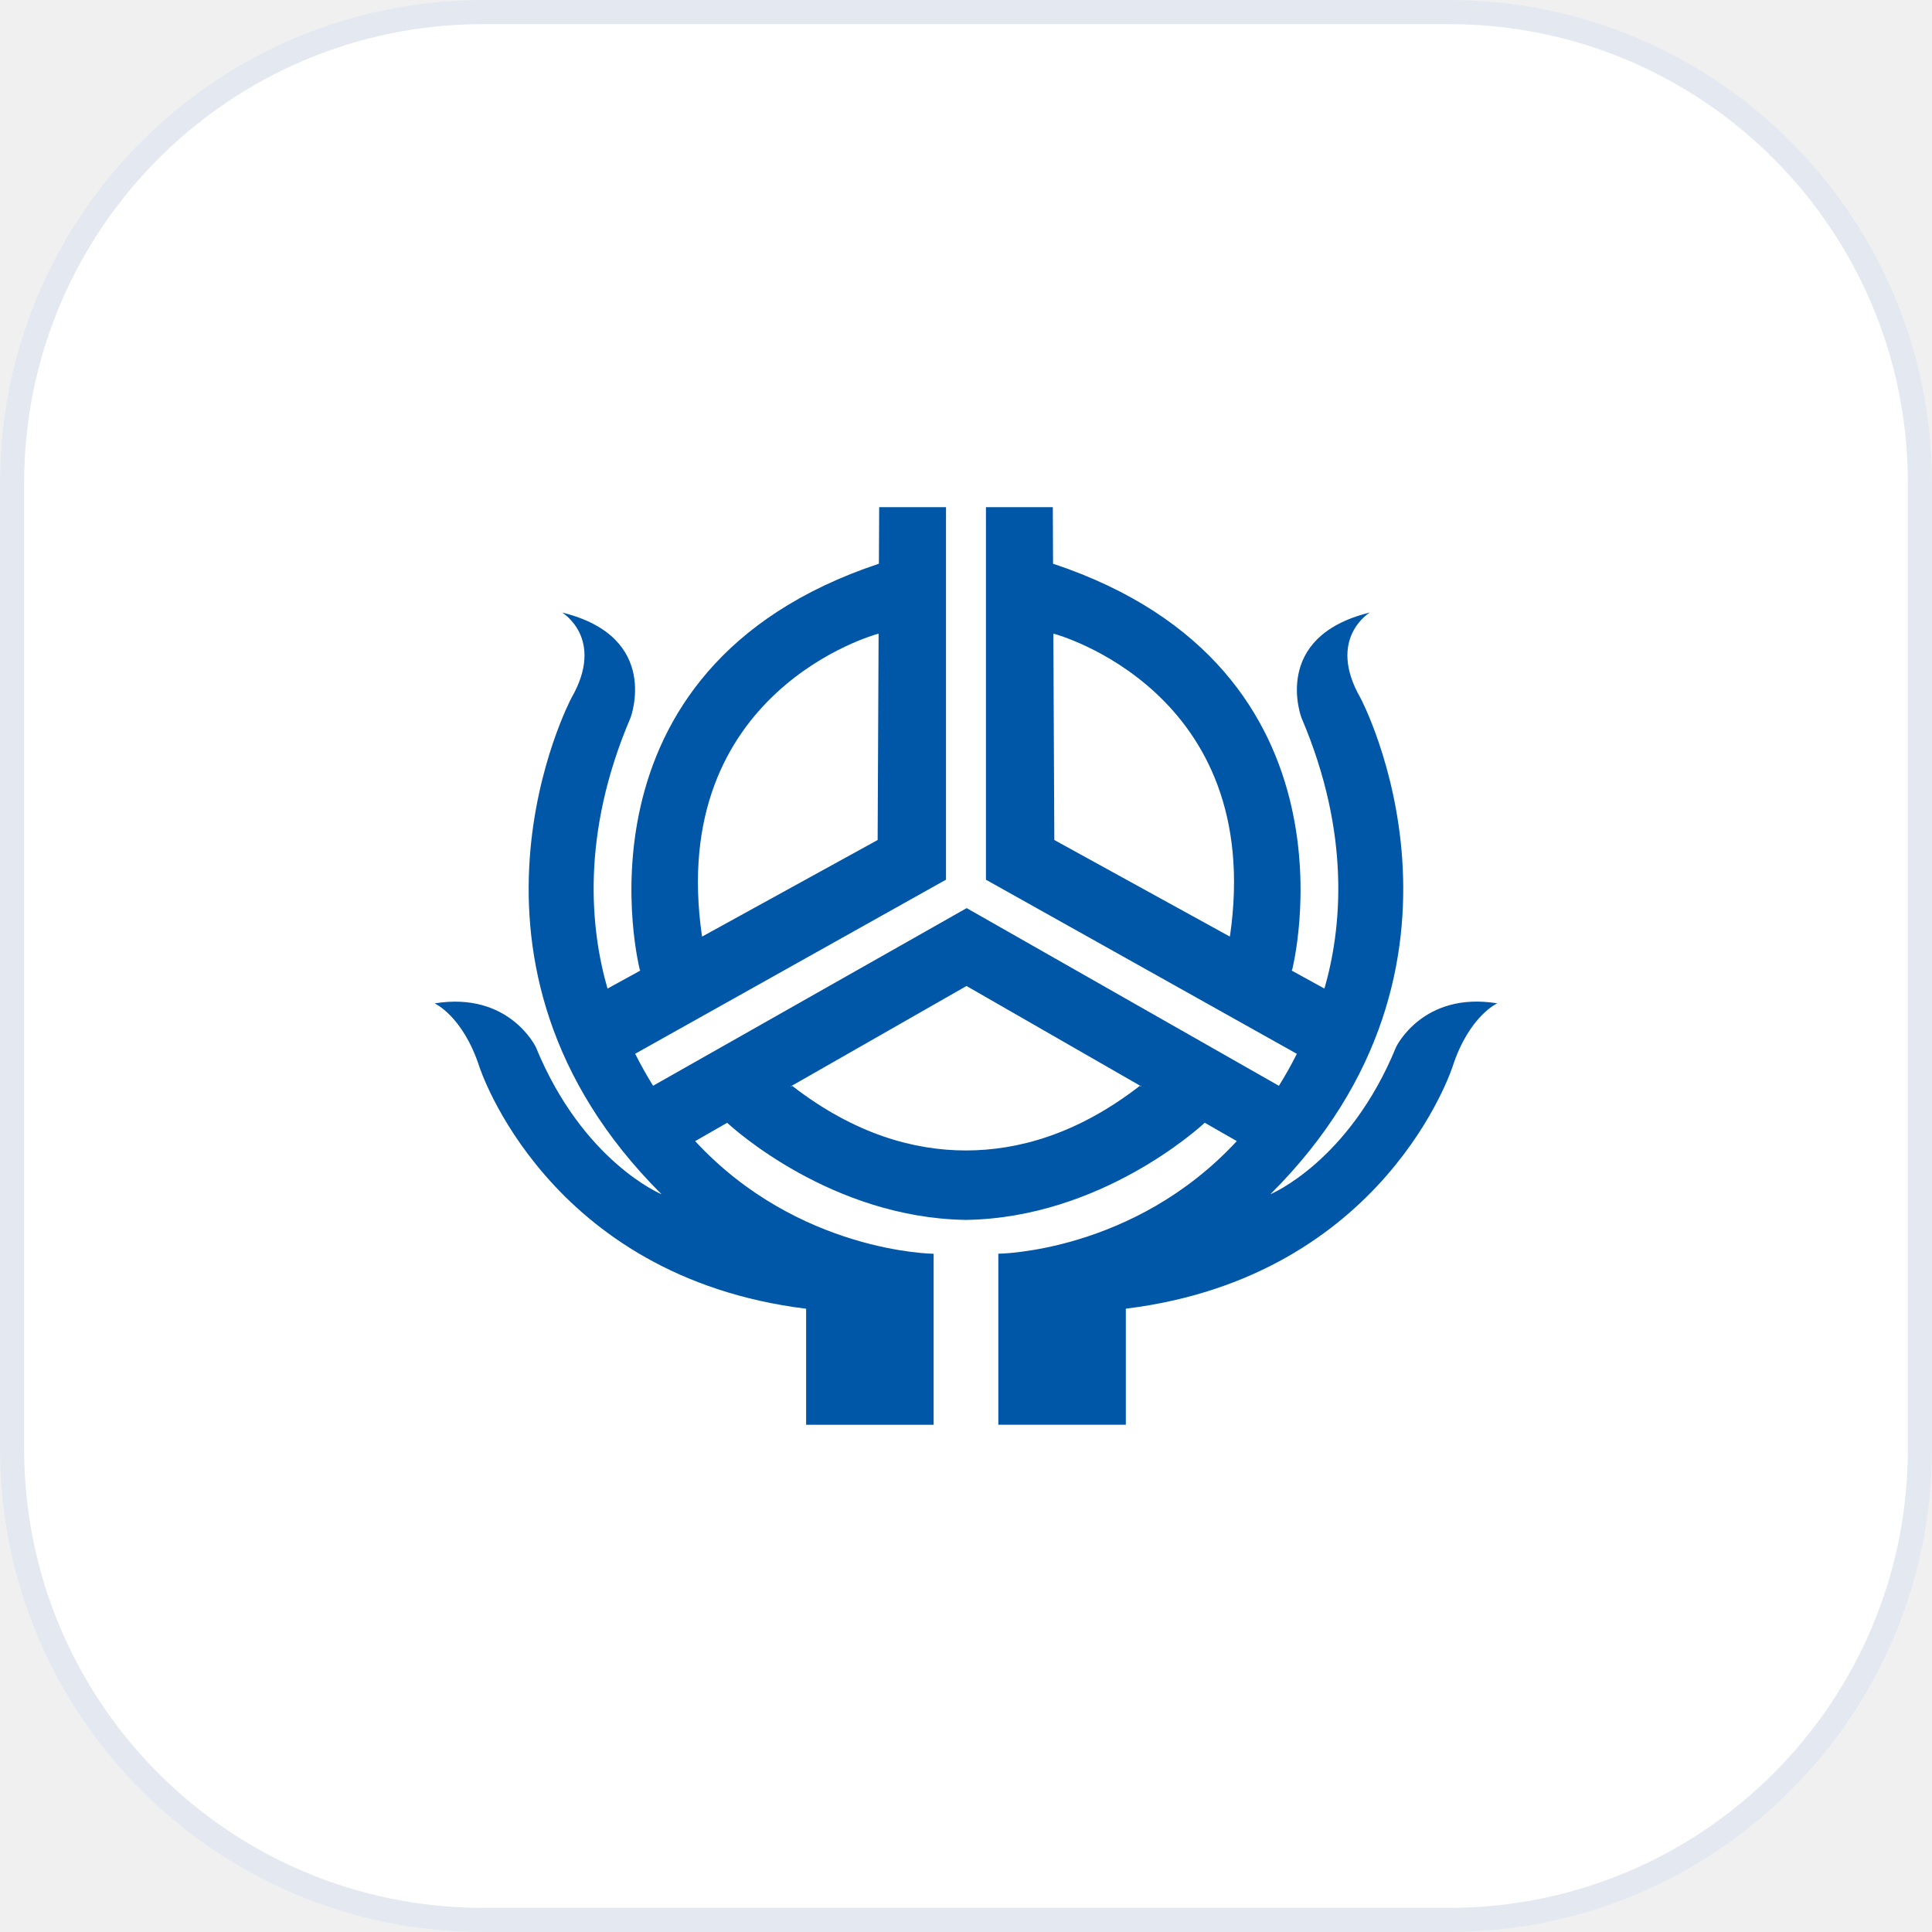
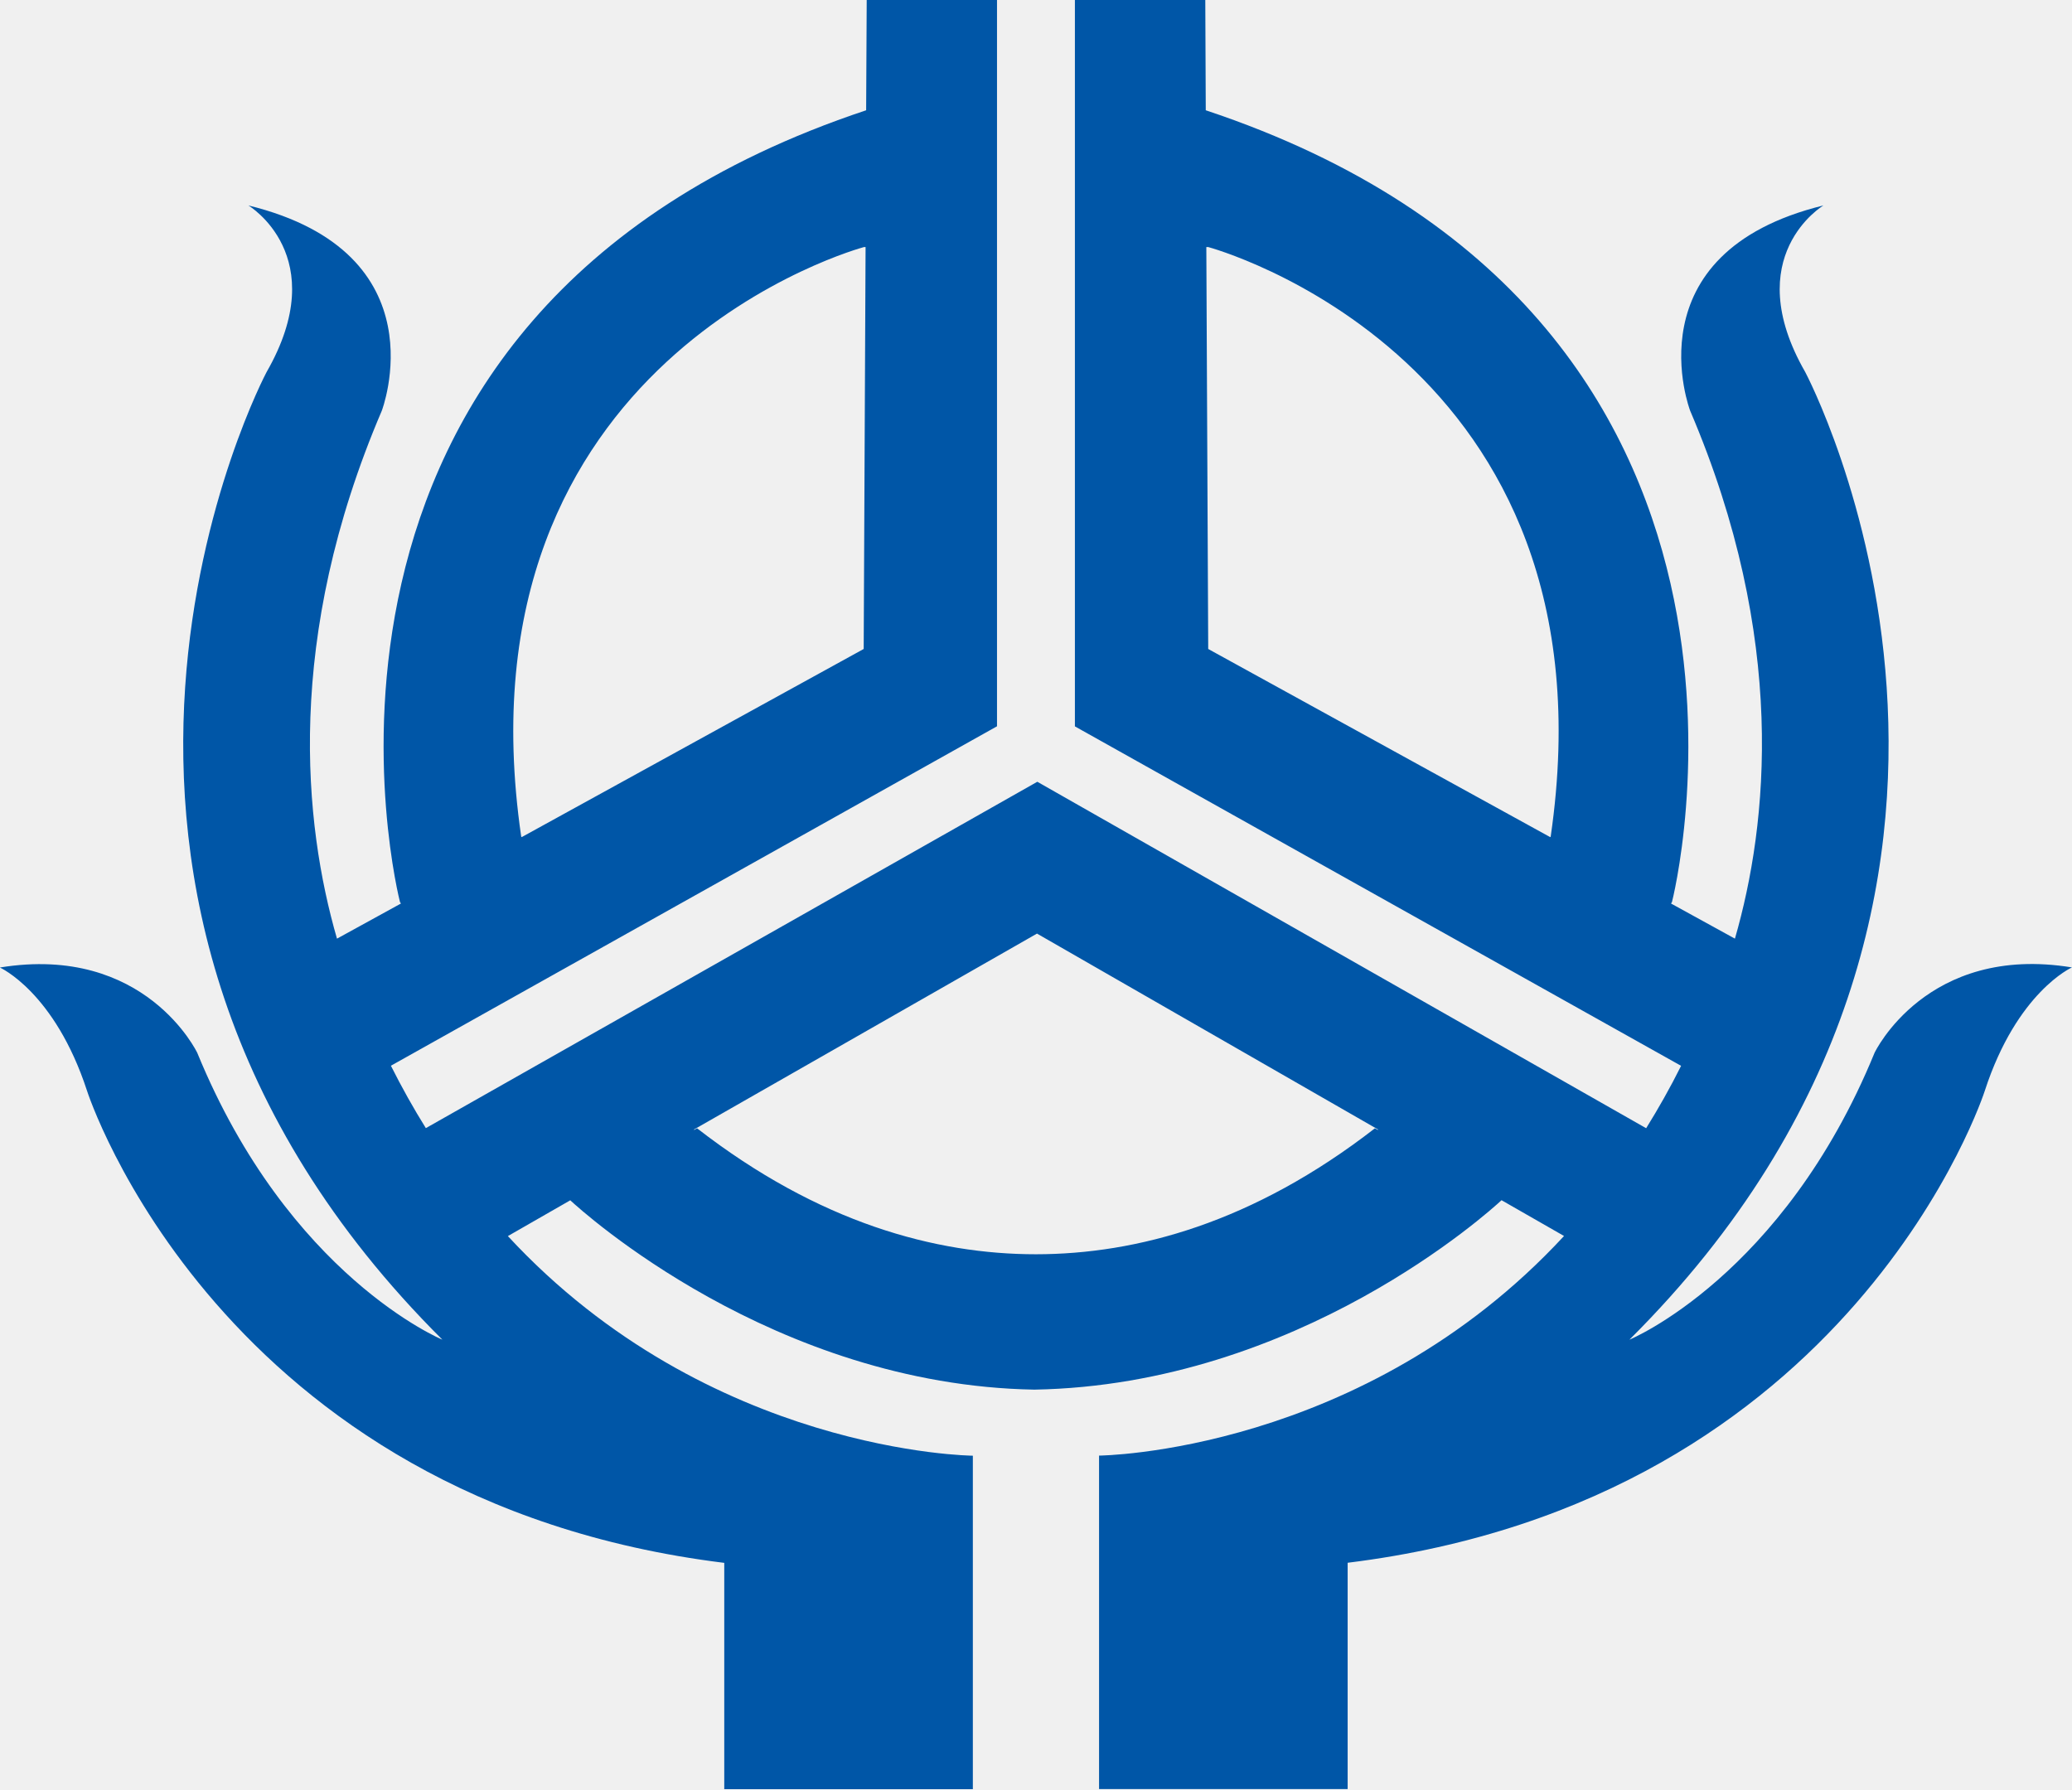
- <svg xmlns="http://www.w3.org/2000/svg" width="80" height="80" viewBox="0 0 80 80" fill="none">
-   <rect x="0.5" y="0.5" width="79" height="79" rx="19.5" fill="white" />
-   <rect x="0.5" y="0.5" width="79" height="79" rx="19.5" stroke="#E4E9F1" />
-   <g clip-path="url(#clip0_33_4079)">
-     <path d="M57.807 43.36C55.862 48.108 52.602 49.452 52.602 49.452C62.191 39.904 56.335 28.902 56.335 28.902C54.92 26.436 56.722 25.363 56.722 25.363C52.604 26.373 53.892 29.725 53.892 29.725C55.961 34.568 55.544 38.501 54.842 40.935L53.485 40.189L53.505 40.158C53.505 40.158 56.72 27.708 43.605 23.342L43.595 21H40.826V36.427L53.699 43.636C53.465 44.105 53.216 44.544 52.957 44.961L40.028 37.603L27.043 44.959C26.784 44.544 26.536 44.102 26.301 43.634L39.172 36.425V21H36.405L36.393 23.342C23.278 27.708 26.494 40.158 26.494 40.158L26.514 40.189L25.156 40.935C24.453 38.501 24.036 34.568 26.107 29.725C26.107 29.725 27.394 26.373 23.274 25.363C23.274 25.363 25.076 26.436 23.661 28.902C23.661 28.902 17.805 39.904 27.394 49.452C27.394 49.452 24.134 48.108 22.189 43.36C22.189 43.36 21.087 41.044 17.997 41.548C17.997 41.548 19.162 42.066 19.848 44.166C19.848 44.166 22.632 52.865 33.38 54.192V58.998H38.659V51.916C38.659 51.916 33.059 51.872 28.785 47.252L30.11 46.492C30.359 46.722 34.423 50.417 39.966 50.513C39.976 50.513 39.986 50.513 39.998 50.513C40.008 50.513 40.02 50.513 40.03 50.513C45.574 50.415 49.637 46.72 49.886 46.49L51.213 47.25C46.939 51.87 41.339 51.914 41.339 51.914V58.996H46.618V54.19C57.366 52.863 60.149 44.164 60.149 44.164C60.832 42.064 61.999 41.546 61.999 41.546C58.91 41.04 57.807 43.358 57.807 43.358V43.36ZM50.93 38.767L50.92 38.779L43.657 34.783L43.617 26.247H43.657C43.657 26.247 52.41 28.587 50.93 38.765V38.767ZM36.341 26.247H36.381L36.341 34.783L29.078 38.779L29.068 38.767C27.588 28.587 36.341 26.249 36.341 26.249V26.247ZM40.02 40.827L47.262 44.987V44.999L47.197 44.963C44.607 46.972 42.137 47.636 40 47.638C37.863 47.638 35.393 46.972 32.803 44.963L32.739 44.999V44.987L40.022 40.827H40.02Z" fill="#0056A7" />
+ <svg xmlns="http://www.w3.org/2000/svg" width="36" viewBox="18 21 44 38" fill="none">
+   <g clip-path="url(#c)">
+     <path d="M57.807 43.36C55.862 48.108 52.602 49.452 52.602 49.452C62.191 39.904 56.335 28.902 56.335 28.902C54.92 26.436 56.722 25.363 56.722 25.363C52.604 26.373 53.892 29.725 53.892 29.725C55.961 34.568 55.544 38.501 54.842 40.935L53.485 40.189L53.505 40.158C53.505 40.158 56.72 27.708 43.605 23.342L43.595 21H40.826V36.427L53.699 43.636C53.465 44.105 53.216 44.544 52.957 44.961L40.028 37.603L27.043 44.959C26.784 44.544 26.536 44.102 26.301 43.634L39.172 36.425V21H36.405L36.393 23.342C23.278 27.708 26.494 40.158 26.494 40.158L26.514 40.189L25.156 40.935C24.453 38.501 24.036 34.568 26.107 29.725C26.107 29.725 27.394 26.373 23.274 25.363C23.274 25.363 25.076 26.436 23.661 28.902C23.661 28.902 17.805 39.904 27.394 49.452C27.394 49.452 24.134 48.108 22.189 43.36C22.189 43.36 21.087 41.044 17.997 41.548C17.997 41.548 19.162 42.066 19.848 44.166C19.848 44.166 22.632 52.865 33.38 54.192V58.998H38.659V51.916C38.659 51.916 33.059 51.872 28.785 47.252L30.11 46.492C30.359 46.722 34.423 50.417 39.966 50.513C45.574 50.415 49.637 46.72 49.886 46.49L51.213 47.25C46.939 51.87 41.339 51.914 41.339 51.914V58.996H46.618V54.19C57.366 52.863 60.149 44.164 60.149 44.164C60.832 42.064 61.999 41.546 61.999 41.546C58.91 41.04 57.807 43.358 57.807 43.36ZM50.93 38.767L50.92 38.779L43.657 34.783L43.617 26.247H43.657C43.657 26.247 52.41 28.587 50.93 38.765V38.767ZM36.341 26.247H36.381L36.341 34.783L29.078 38.779L29.068 38.767C27.588 28.587 36.341 26.249 36.341 26.249V26.247ZM40.02 40.827L47.262 44.987V44.999L47.197 44.963C44.607 46.972 42.137 47.636 40 47.638C37.863 47.638 35.393 46.972 32.803 44.963L32.739 44.999V44.987L40.022 40.827H40.02Z" fill="#0056A7" />
  </g>
  <defs>
-     <clipPath id="clip0_33_4079">
+     <clipPath id="c">
      <rect width="44" height="38" fill="white" transform="translate(18 21)" />
    </clipPath>
  </defs>
</svg>
